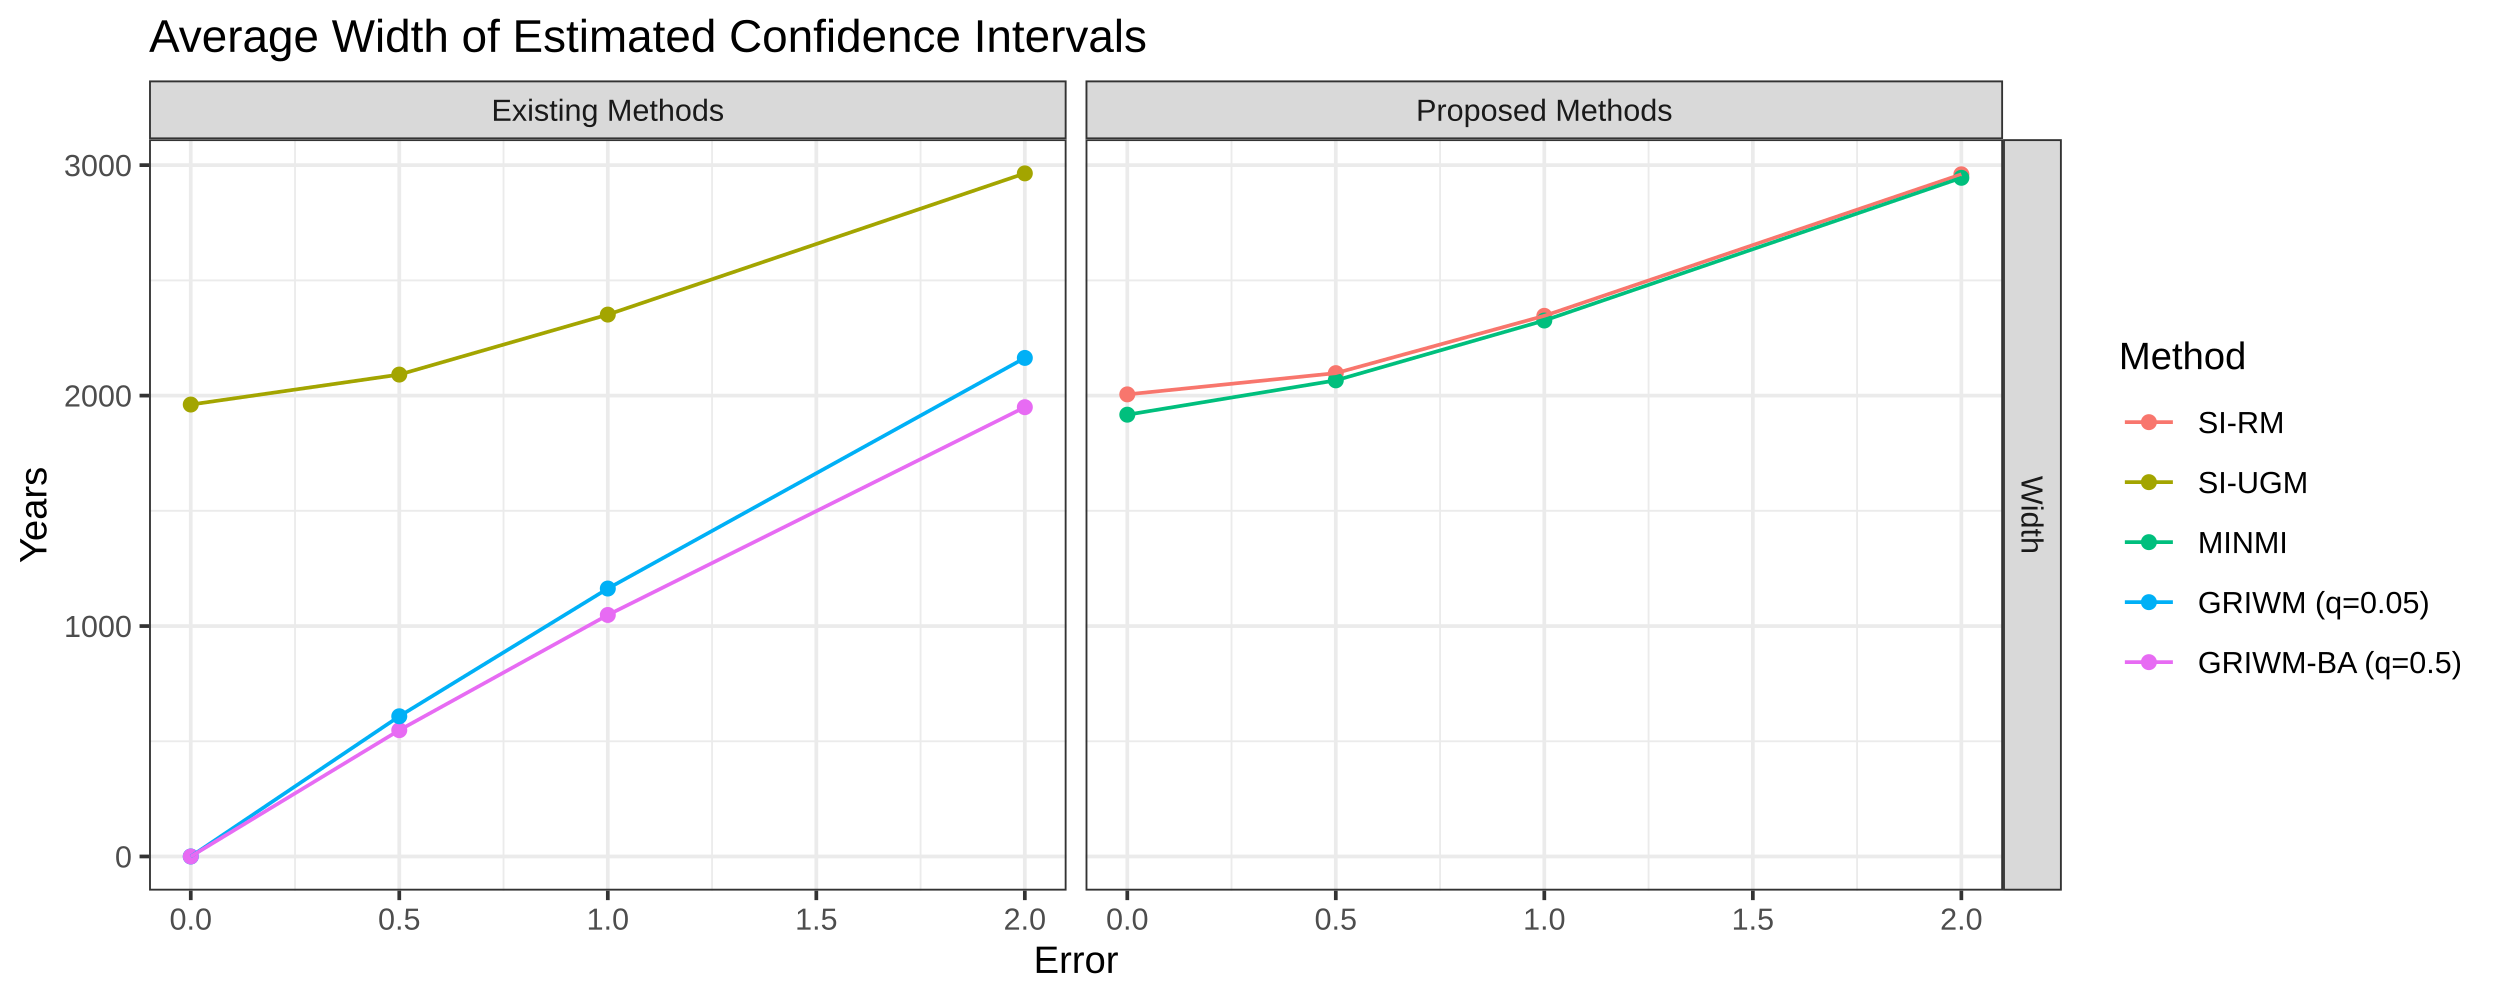
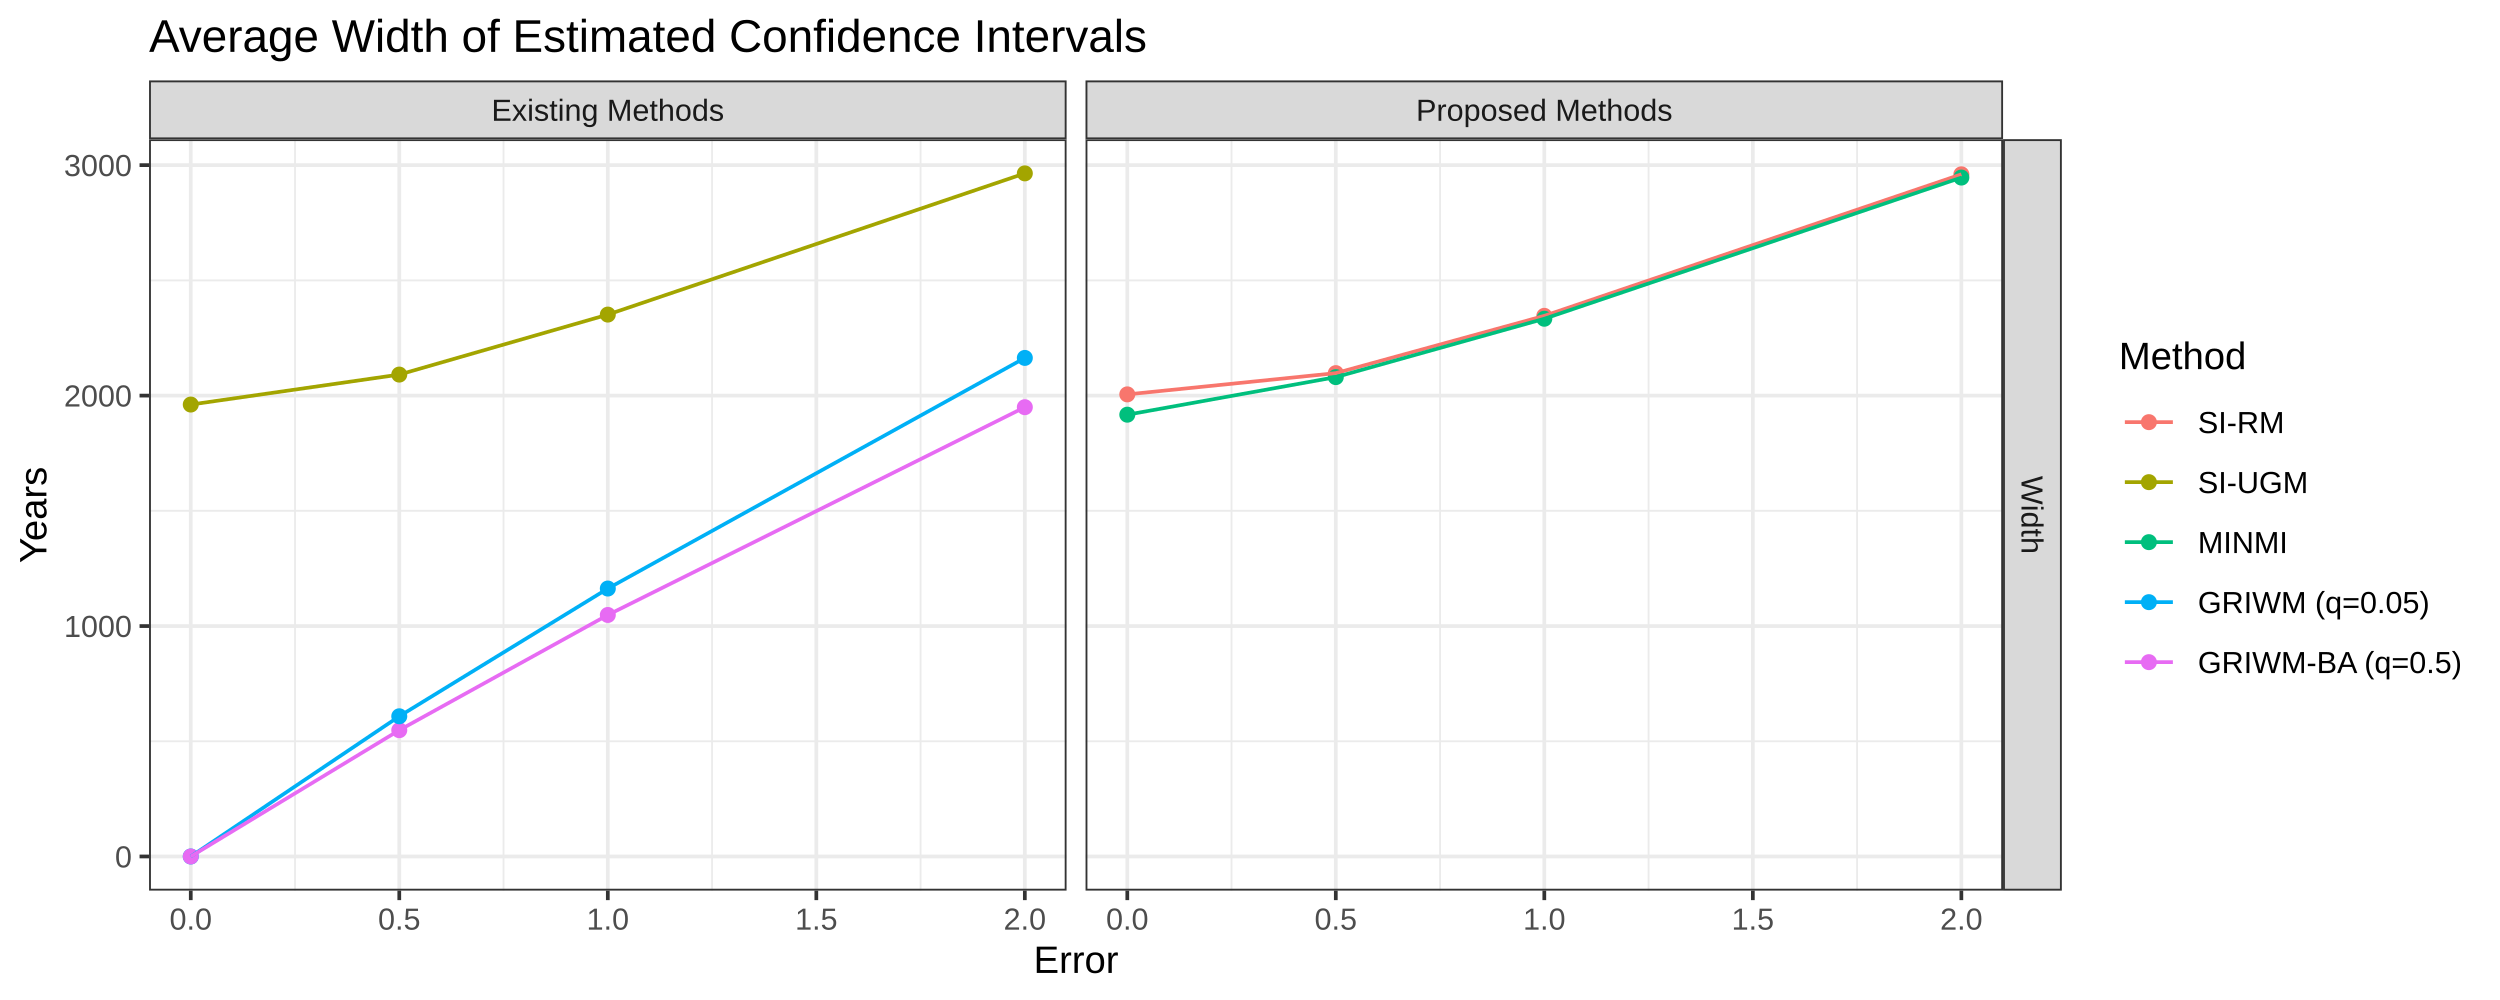
<svg xmlns="http://www.w3.org/2000/svg" class="svglite" width="720.00pt" height="288.00pt" viewBox="0 0 720.00 288.00">
  <defs>
    <style type="text/css">
    .svglite line, .svglite polyline, .svglite polygon, .svglite path, .svglite rect, .svglite circle {
      fill: none;
      stroke: #000000;
      stroke-linecap: round;
      stroke-linejoin: round;
      stroke-miterlimit: 10.00;
    }
    .svglite text {
      white-space: pre;
    }
  </style>
  </defs>
  <rect width="100%" height="100%" style="stroke: none; fill: #FFFFFF;" />
  <defs>
    <clipPath id="cpMC4wMHw3MjAuMDB8MC4wMHwyODguMDA=">
      <rect x="0.00" y="0.00" width="720.00" height="288.00" />
    </clipPath>
  </defs>
  <g clip-path="url(#cpMC4wMHw3MjAuMDB8MC4wMHwyODguMDA=)">
    <rect x="0" y="0.00" width="720.00" height="288.00" style="stroke-width: 1.07; stroke: #FFFFFF; fill: #FFFFFF;" />
  </g>
  <defs>
    <clipPath id="cpNDIuOTN8MzA3LjE2fDQwLjA5fDI1Ni41MA==">
      <rect x="42.93" y="40.09" width="264.24" height="216.41" />
    </clipPath>
  </defs>
  <g clip-path="url(#cpNDIuOTN8MzA3LjE2fDQwLjA5fDI1Ni41MA==)">
    <rect x="42.93" y="40.09" width="264.24" height="216.41" style="stroke-width: 1.07; stroke: none; fill: #FFFFFF;" />
    <polyline points="42.93,213.48 307.16,213.48 " style="stroke-width: 0.53; stroke: #EBEBEB; stroke-linecap: butt;" />
    <polyline points="42.93,147.11 307.16,147.11 " style="stroke-width: 0.53; stroke: #EBEBEB; stroke-linecap: butt;" />
    <polyline points="42.93,80.75 307.16,80.75 " style="stroke-width: 0.53; stroke: #EBEBEB; stroke-linecap: butt;" />
    <polyline points="84.97,256.50 84.97,40.09 " style="stroke-width: 0.53; stroke: #EBEBEB; stroke-linecap: butt;" />
    <polyline points="145.02,256.50 145.02,40.09 " style="stroke-width: 0.53; stroke: #EBEBEB; stroke-linecap: butt;" />
    <polyline points="205.07,256.50 205.07,40.09 " style="stroke-width: 0.53; stroke: #EBEBEB; stroke-linecap: butt;" />
    <polyline points="265.13,256.50 265.13,40.09 " style="stroke-width: 0.53; stroke: #EBEBEB; stroke-linecap: butt;" />
    <polyline points="42.93,246.67 307.16,246.67 " style="stroke-width: 1.07; stroke: #EBEBEB; stroke-linecap: butt;" />
    <polyline points="42.93,180.30 307.16,180.30 " style="stroke-width: 1.07; stroke: #EBEBEB; stroke-linecap: butt;" />
    <polyline points="42.93,113.93 307.16,113.93 " style="stroke-width: 1.07; stroke: #EBEBEB; stroke-linecap: butt;" />
    <polyline points="42.93,47.56 307.16,47.56 " style="stroke-width: 1.07; stroke: #EBEBEB; stroke-linecap: butt;" />
    <polyline points="54.94,256.50 54.94,40.09 " style="stroke-width: 1.07; stroke: #EBEBEB; stroke-linecap: butt;" />
    <polyline points="114.99,256.50 114.99,40.09 " style="stroke-width: 1.07; stroke: #EBEBEB; stroke-linecap: butt;" />
    <polyline points="175.05,256.50 175.05,40.09 " style="stroke-width: 1.07; stroke: #EBEBEB; stroke-linecap: butt;" />
    <polyline points="235.10,256.50 235.10,40.09 " style="stroke-width: 1.07; stroke: #EBEBEB; stroke-linecap: butt;" />
    <polyline points="295.15,256.50 295.15,40.09 " style="stroke-width: 1.07; stroke: #EBEBEB; stroke-linecap: butt;" />
    <circle cx="54.94" cy="116.51" r="1.95" style="stroke-width: 0.71; stroke: #A3A500; fill: #A3A500;" />
    <circle cx="114.99" cy="107.88" r="1.95" style="stroke-width: 0.71; stroke: #A3A500; fill: #A3A500;" />
    <circle cx="295.15" cy="49.93" r="1.95" style="stroke-width: 0.71; stroke: #A3A500; fill: #A3A500;" />
    <circle cx="175.05" cy="90.60" r="1.95" style="stroke-width: 0.71; stroke: #A3A500; fill: #A3A500;" />
    <circle cx="295.15" cy="117.27" r="1.95" style="stroke-width: 0.71; stroke: #E76BF3; fill: #E76BF3;" />
    <circle cx="175.05" cy="177.11" r="1.95" style="stroke-width: 0.71; stroke: #E76BF3; fill: #E76BF3;" />
    <circle cx="114.99" cy="210.29" r="1.95" style="stroke-width: 0.71; stroke: #E76BF3; fill: #E76BF3;" />
    <circle cx="295.15" cy="103.08" r="1.95" style="stroke-width: 0.71; stroke: #00B0F6; fill: #00B0F6;" />
    <circle cx="175.05" cy="169.50" r="1.95" style="stroke-width: 0.71; stroke: #00B0F6; fill: #00B0F6;" />
    <circle cx="114.99" cy="206.29" r="1.95" style="stroke-width: 0.71; stroke: #00B0F6; fill: #00B0F6;" />
    <circle cx="54.94" cy="246.67" r="1.95" style="stroke-width: 0.71; stroke: #00B0F6; fill: #00B0F6;" />
    <circle cx="54.94" cy="246.67" r="1.95" style="stroke-width: 0.71; stroke: #E76BF3; fill: #E76BF3;" />
    <polyline points="54.94,116.51 114.99,107.88 175.05,90.60 295.15,49.93 " style="stroke-width: 1.07; stroke: #A3A500; stroke-linecap: butt;" />
    <polyline points="54.94,246.67 114.99,206.29 175.05,169.50 295.15,103.08 " style="stroke-width: 1.07; stroke: #00B0F6; stroke-linecap: butt;" />
    <polyline points="54.94,246.67 114.99,210.29 175.05,177.11 295.15,117.27 " style="stroke-width: 1.07; stroke: #E76BF3; stroke-linecap: butt;" />
    <rect x="42.93" y="40.09" width="264.24" height="216.41" style="stroke-width: 1.07; stroke: #333333;" />
  </g>
  <g clip-path="url(#cpMC4wMHw3MjAuMDB8MC4wMHwyODguMDA=)">
</g>
  <defs>
    <clipPath id="cpMzEyLjY0fDU3Ni44OHw0MC4wOXwyNTYuNTA=">
      <rect x="312.64" y="40.09" width="264.24" height="216.41" />
    </clipPath>
  </defs>
  <g clip-path="url(#cpMzEyLjY0fDU3Ni44OHw0MC4wOXwyNTYuNTA=)">
    <rect x="312.64" y="40.09" width="264.24" height="216.41" style="stroke-width: 1.07; stroke: none; fill: #FFFFFF;" />
    <polyline points="312.64,213.48 576.88,213.48 " style="stroke-width: 0.53; stroke: #EBEBEB; stroke-linecap: butt;" />
    <polyline points="312.64,147.11 576.88,147.11 " style="stroke-width: 0.53; stroke: #EBEBEB; stroke-linecap: butt;" />
    <polyline points="312.64,80.75 576.88,80.75 " style="stroke-width: 0.53; stroke: #EBEBEB; stroke-linecap: butt;" />
    <polyline points="354.68,256.50 354.68,40.09 " style="stroke-width: 0.53; stroke: #EBEBEB; stroke-linecap: butt;" />
    <polyline points="414.74,256.50 414.74,40.09 " style="stroke-width: 0.53; stroke: #EBEBEB; stroke-linecap: butt;" />
    <polyline points="474.79,256.50 474.79,40.09 " style="stroke-width: 0.53; stroke: #EBEBEB; stroke-linecap: butt;" />
    <polyline points="534.84,256.50 534.84,40.09 " style="stroke-width: 0.53; stroke: #EBEBEB; stroke-linecap: butt;" />
    <polyline points="312.64,246.67 576.88,246.67 " style="stroke-width: 1.07; stroke: #EBEBEB; stroke-linecap: butt;" />
    <polyline points="312.64,180.30 576.88,180.30 " style="stroke-width: 1.07; stroke: #EBEBEB; stroke-linecap: butt;" />
    <polyline points="312.64,113.93 576.88,113.93 " style="stroke-width: 1.07; stroke: #EBEBEB; stroke-linecap: butt;" />
    <polyline points="312.64,47.56 576.88,47.56 " style="stroke-width: 1.07; stroke: #EBEBEB; stroke-linecap: butt;" />
    <polyline points="324.66,256.50 324.66,40.09 " style="stroke-width: 1.07; stroke: #EBEBEB; stroke-linecap: butt;" />
    <polyline points="384.71,256.50 384.71,40.09 " style="stroke-width: 1.07; stroke: #EBEBEB; stroke-linecap: butt;" />
    <polyline points="444.76,256.50 444.76,40.09 " style="stroke-width: 1.07; stroke: #EBEBEB; stroke-linecap: butt;" />
    <polyline points="504.82,256.50 504.82,40.09 " style="stroke-width: 1.07; stroke: #EBEBEB; stroke-linecap: butt;" />
    <polyline points="564.87,256.50 564.87,40.09 " style="stroke-width: 1.07; stroke: #EBEBEB; stroke-linecap: butt;" />
    <circle cx="324.66" cy="113.58" r="1.95" style="stroke-width: 0.71; stroke: #F8766D; fill: #F8766D;" />
    <circle cx="384.71" cy="107.46" r="1.95" style="stroke-width: 0.71; stroke: #F8766D; fill: #F8766D;" />
-     <circle cx="384.71" cy="109.54" r="1.95" style="stroke-width: 0.71; stroke: #00BF7D; fill: #00BF7D;" />
+     <circle cx="384.71" cy="108.61" r="1.95" style="stroke-width: 0.71; stroke: #00BF7D; fill: #00BF7D;" />
    <circle cx="564.87" cy="50.20" r="1.95" style="stroke-width: 0.71; stroke: #F8766D; fill: #F8766D;" />
-     <circle cx="564.87" cy="51.21" r="1.95" style="stroke-width: 0.71; stroke: #00BF7D; fill: #00BF7D;" />
+     <circle cx="564.87" cy="51.14" r="1.95" style="stroke-width: 0.71; stroke: #00BF7D; fill: #00BF7D;" />
    <circle cx="324.66" cy="119.43" r="1.95" style="stroke-width: 0.71; stroke: #00BF7D; fill: #00BF7D;" />
    <circle cx="444.76" cy="90.96" r="1.95" style="stroke-width: 0.71; stroke: #F8766D; fill: #F8766D;" />
-     <circle cx="444.76" cy="92.31" r="1.95" style="stroke-width: 0.71; stroke: #00BF7D; fill: #00BF7D;" />
+     <circle cx="444.76" cy="91.80" r="1.95" style="stroke-width: 0.71; stroke: #00BF7D; fill: #00BF7D;" />
    <polyline points="324.66,113.58 384.71,107.46 444.76,90.96 564.87,50.20 " style="stroke-width: 1.07; stroke: #F8766D; stroke-linecap: butt;" />
-     <polyline points="324.66,119.43 384.71,109.54 444.76,92.31 564.87,51.21 " style="stroke-width: 1.07; stroke: #00BF7D; stroke-linecap: butt;" />
+     <polyline points="324.66,119.43 384.71,108.61 444.76,91.80 564.87,51.14 " style="stroke-width: 1.07; stroke: #00BF7D; stroke-linecap: butt;" />
    <rect x="312.64" y="40.09" width="264.24" height="216.41" style="stroke-width: 1.07; stroke: #333333;" />
  </g>
  <g clip-path="url(#cpMC4wMHw3MjAuMDB8MC4wMHwyODguMDA=)">
</g>
  <defs>
    <clipPath id="cpNDIuOTN8MzA3LjE2fDIzLjE4fDQwLjA5">
      <rect x="42.93" y="23.18" width="264.24" height="16.92" />
    </clipPath>
  </defs>
  <g clip-path="url(#cpNDIuOTN8MzA3LjE2fDIzLjE4fDQwLjA5)">
    <rect x="42.93" y="23.18" width="264.24" height="16.92" style="stroke-width: 1.07; stroke: #333333; fill: #D9D9D9;" />
    <text x="175.05" y="34.79" text-anchor="middle" style="font-size: 8.80px;fill: #1A1A1A; font-family: &quot;Arial&quot;;" textLength="67.02px" lengthAdjust="spacingAndGlyphs">Existing Methods</text>
  </g>
  <g clip-path="url(#cpMC4wMHw3MjAuMDB8MC4wMHwyODguMDA=)">
</g>
  <defs>
    <clipPath id="cpMzEyLjY0fDU3Ni44OHwyMy4xOHw0MC4wOQ==">
      <rect x="312.64" y="23.18" width="264.24" height="16.92" />
    </clipPath>
  </defs>
  <g clip-path="url(#cpMzEyLjY0fDU3Ni44OHwyMy4xOHw0MC4wOQ==)">
    <rect x="312.64" y="23.18" width="264.24" height="16.92" style="stroke-width: 1.07; stroke: #333333; fill: #D9D9D9;" />
    <text x="444.76" y="34.79" text-anchor="middle" style="font-size: 8.80px;fill: #1A1A1A; font-family: &quot;Arial&quot;;" textLength="73.89px" lengthAdjust="spacingAndGlyphs">Proposed Methods</text>
  </g>
  <g clip-path="url(#cpMC4wMHw3MjAuMDB8MC4wMHwyODguMDA=)">
</g>
  <defs>
    <clipPath id="cpNTc2Ljg4fDU5My44MHw0MC4wOXwyNTYuNTA=">
      <rect x="576.88" y="40.09" width="16.92" height="216.41" />
    </clipPath>
  </defs>
  <g clip-path="url(#cpNTc2Ljg4fDU5My44MHw0MC4wOXwyNTYuNTA=)">
    <rect x="576.88" y="40.09" width="16.92" height="216.41" style="stroke-width: 1.07; stroke: #333333; fill: #D9D9D9;" />
    <text transform="translate(582.19,148.30) rotate(90)" text-anchor="middle" style="font-size: 8.80px;fill: #1A1A1A; font-family: &quot;Arial&quot;;" textLength="22.49px" lengthAdjust="spacingAndGlyphs">Width</text>
  </g>
  <g clip-path="url(#cpMC4wMHw3MjAuMDB8MC4wMHwyODguMDA=)">
    <polyline points="54.94,259.24 54.94,256.50 " style="stroke-width: 1.07; stroke: #333333; stroke-linecap: butt;" />
    <polyline points="114.99,259.24 114.99,256.50 " style="stroke-width: 1.07; stroke: #333333; stroke-linecap: butt;" />
    <polyline points="175.05,259.24 175.05,256.50 " style="stroke-width: 1.07; stroke: #333333; stroke-linecap: butt;" />
    <polyline points="235.10,259.24 235.10,256.50 " style="stroke-width: 1.07; stroke: #333333; stroke-linecap: butt;" />
    <polyline points="295.15,259.24 295.15,256.50 " style="stroke-width: 1.07; stroke: #333333; stroke-linecap: butt;" />
    <text x="54.94" y="267.74" text-anchor="middle" style="font-size: 8.80px;fill: #4D4D4D; font-family: &quot;Arial&quot;;" textLength="12.24px" lengthAdjust="spacingAndGlyphs">0.0</text>
    <text x="114.99" y="267.74" text-anchor="middle" style="font-size: 8.80px;fill: #4D4D4D; font-family: &quot;Arial&quot;;" textLength="12.24px" lengthAdjust="spacingAndGlyphs">0.5</text>
    <text x="175.05" y="267.74" text-anchor="middle" style="font-size: 8.80px;fill: #4D4D4D; font-family: &quot;Arial&quot;;" textLength="12.24px" lengthAdjust="spacingAndGlyphs">1.0</text>
    <text x="235.10" y="267.74" text-anchor="middle" style="font-size: 8.80px;fill: #4D4D4D; font-family: &quot;Arial&quot;;" textLength="12.24px" lengthAdjust="spacingAndGlyphs">1.5</text>
    <text x="295.15" y="267.74" text-anchor="middle" style="font-size: 8.80px;fill: #4D4D4D; font-family: &quot;Arial&quot;;" textLength="12.24px" lengthAdjust="spacingAndGlyphs">2.0</text>
    <polyline points="324.66,259.24 324.66,256.50 " style="stroke-width: 1.07; stroke: #333333; stroke-linecap: butt;" />
    <polyline points="384.71,259.24 384.71,256.50 " style="stroke-width: 1.07; stroke: #333333; stroke-linecap: butt;" />
    <polyline points="444.76,259.24 444.76,256.50 " style="stroke-width: 1.07; stroke: #333333; stroke-linecap: butt;" />
    <polyline points="504.82,259.24 504.82,256.50 " style="stroke-width: 1.07; stroke: #333333; stroke-linecap: butt;" />
    <polyline points="564.87,259.24 564.87,256.50 " style="stroke-width: 1.07; stroke: #333333; stroke-linecap: butt;" />
    <text x="324.66" y="267.74" text-anchor="middle" style="font-size: 8.80px;fill: #4D4D4D; font-family: &quot;Arial&quot;;" textLength="12.24px" lengthAdjust="spacingAndGlyphs">0.0</text>
    <text x="384.71" y="267.74" text-anchor="middle" style="font-size: 8.80px;fill: #4D4D4D; font-family: &quot;Arial&quot;;" textLength="12.24px" lengthAdjust="spacingAndGlyphs">0.5</text>
    <text x="444.76" y="267.74" text-anchor="middle" style="font-size: 8.80px;fill: #4D4D4D; font-family: &quot;Arial&quot;;" textLength="12.24px" lengthAdjust="spacingAndGlyphs">1.0</text>
    <text x="504.82" y="267.74" text-anchor="middle" style="font-size: 8.80px;fill: #4D4D4D; font-family: &quot;Arial&quot;;" textLength="12.24px" lengthAdjust="spacingAndGlyphs">1.5</text>
    <text x="564.87" y="267.74" text-anchor="middle" style="font-size: 8.80px;fill: #4D4D4D; font-family: &quot;Arial&quot;;" textLength="12.24px" lengthAdjust="spacingAndGlyphs">2.0</text>
    <text x="38.00" y="249.82" text-anchor="end" style="font-size: 8.80px;fill: #4D4D4D; font-family: &quot;Arial&quot;;" textLength="4.90px" lengthAdjust="spacingAndGlyphs">0</text>
    <text x="38.00" y="183.45" text-anchor="end" style="font-size: 8.80px;fill: #4D4D4D; font-family: &quot;Arial&quot;;" textLength="19.58px" lengthAdjust="spacingAndGlyphs">1000</text>
    <text x="38.00" y="117.08" text-anchor="end" style="font-size: 8.80px;fill: #4D4D4D; font-family: &quot;Arial&quot;;" textLength="19.58px" lengthAdjust="spacingAndGlyphs">2000</text>
    <text x="38.00" y="50.71" text-anchor="end" style="font-size: 8.80px;fill: #4D4D4D; font-family: &quot;Arial&quot;;" textLength="19.58px" lengthAdjust="spacingAndGlyphs">3000</text>
    <polyline points="40.19,246.67 42.93,246.67 " style="stroke-width: 1.07; stroke: #333333; stroke-linecap: butt;" />
    <polyline points="40.19,180.30 42.93,180.30 " style="stroke-width: 1.07; stroke: #333333; stroke-linecap: butt;" />
    <polyline points="40.19,113.93 42.93,113.93 " style="stroke-width: 1.07; stroke: #333333; stroke-linecap: butt;" />
    <polyline points="40.19,47.56 42.93,47.56 " style="stroke-width: 1.07; stroke: #333333; stroke-linecap: butt;" />
    <text x="309.90" y="280.20" text-anchor="middle" style="font-size: 11.00px; font-family: &quot;Arial&quot;;" textLength="24.45px" lengthAdjust="spacingAndGlyphs">Error</text>
    <text transform="translate(13.36,148.30) rotate(-90)" text-anchor="middle" style="font-size: 11.00px; font-family: &quot;Arial&quot;;" textLength="27.73px" lengthAdjust="spacingAndGlyphs">Years</text>
    <rect x="604.76" y="91.78" width="109.76" height="113.03" style="stroke-width: 1.07; stroke: none; fill: #FFFFFF;" />
    <text x="610.24" y="106.30" style="font-size: 11.00px; font-family: &quot;Arial&quot;;" textLength="36.71px" lengthAdjust="spacingAndGlyphs">Method</text>
    <rect x="610.24" y="112.94" width="17.28" height="17.28" style="stroke-width: 1.07; stroke: none; fill: #FFFFFF;" />
    <circle cx="618.88" cy="121.58" r="1.95" style="stroke-width: 0.71; stroke: #F8766D; fill: #F8766D;" />
    <line x1="611.96" y1="121.58" x2="625.79" y2="121.58" style="stroke-width: 1.07; stroke: #F8766D; stroke-linecap: butt;" />
    <rect x="610.24" y="130.22" width="17.28" height="17.28" style="stroke-width: 1.07; stroke: none; fill: #FFFFFF;" />
    <circle cx="618.88" cy="138.86" r="1.95" style="stroke-width: 0.71; stroke: #A3A500; fill: #A3A500;" />
    <line x1="611.96" y1="138.86" x2="625.79" y2="138.86" style="stroke-width: 1.07; stroke: #A3A500; stroke-linecap: butt;" />
    <rect x="610.24" y="147.50" width="17.28" height="17.28" style="stroke-width: 1.07; stroke: none; fill: #FFFFFF;" />
    <circle cx="618.88" cy="156.14" r="1.95" style="stroke-width: 0.71; stroke: #00BF7D; fill: #00BF7D;" />
    <line x1="611.96" y1="156.14" x2="625.79" y2="156.14" style="stroke-width: 1.07; stroke: #00BF7D; stroke-linecap: butt;" />
    <rect x="610.24" y="164.78" width="17.28" height="17.28" style="stroke-width: 1.07; stroke: none; fill: #FFFFFF;" />
    <circle cx="618.88" cy="173.42" r="1.95" style="stroke-width: 0.71; stroke: #00B0F6; fill: #00B0F6;" />
    <line x1="611.96" y1="173.42" x2="625.79" y2="173.42" style="stroke-width: 1.07; stroke: #00B0F6; stroke-linecap: butt;" />
    <rect x="610.24" y="182.06" width="17.28" height="17.28" style="stroke-width: 1.07; stroke: none; fill: #FFFFFF;" />
    <circle cx="618.88" cy="190.70" r="1.95" style="stroke-width: 0.71; stroke: #E76BF3; fill: #E76BF3;" />
    <line x1="611.96" y1="190.70" x2="625.79" y2="190.70" style="stroke-width: 1.07; stroke: #E76BF3; stroke-linecap: butt;" />
    <text x="632.99" y="124.73" style="font-size: 8.80px; font-family: &quot;Arial&quot;;" textLength="24.93px" lengthAdjust="spacingAndGlyphs">SI-RM</text>
    <text x="632.99" y="142.01" style="font-size: 8.80px; font-family: &quot;Arial&quot;;" textLength="31.77px" lengthAdjust="spacingAndGlyphs">SI-UGM</text>
    <text x="632.99" y="159.29" style="font-size: 8.80px; font-family: &quot;Arial&quot;;" textLength="25.91px" lengthAdjust="spacingAndGlyphs">MINMI</text>
    <text x="632.99" y="176.57" style="font-size: 8.80px; font-family: &quot;Arial&quot;;" textLength="66.76px" lengthAdjust="spacingAndGlyphs">GRIWM (q=0.05)</text>
    <text x="632.99" y="193.85" style="font-size: 8.80px; font-family: &quot;Arial&quot;;" textLength="76.05px" lengthAdjust="spacingAndGlyphs">GRIWM-BA (q=0.5)</text>
    <text x="42.93" y="14.93" style="font-size: 13.20px; font-family: &quot;Arial&quot;;" textLength="287.18px" lengthAdjust="spacingAndGlyphs">Average Width of Estimated Confidence Intervals</text>
  </g>
</svg>
